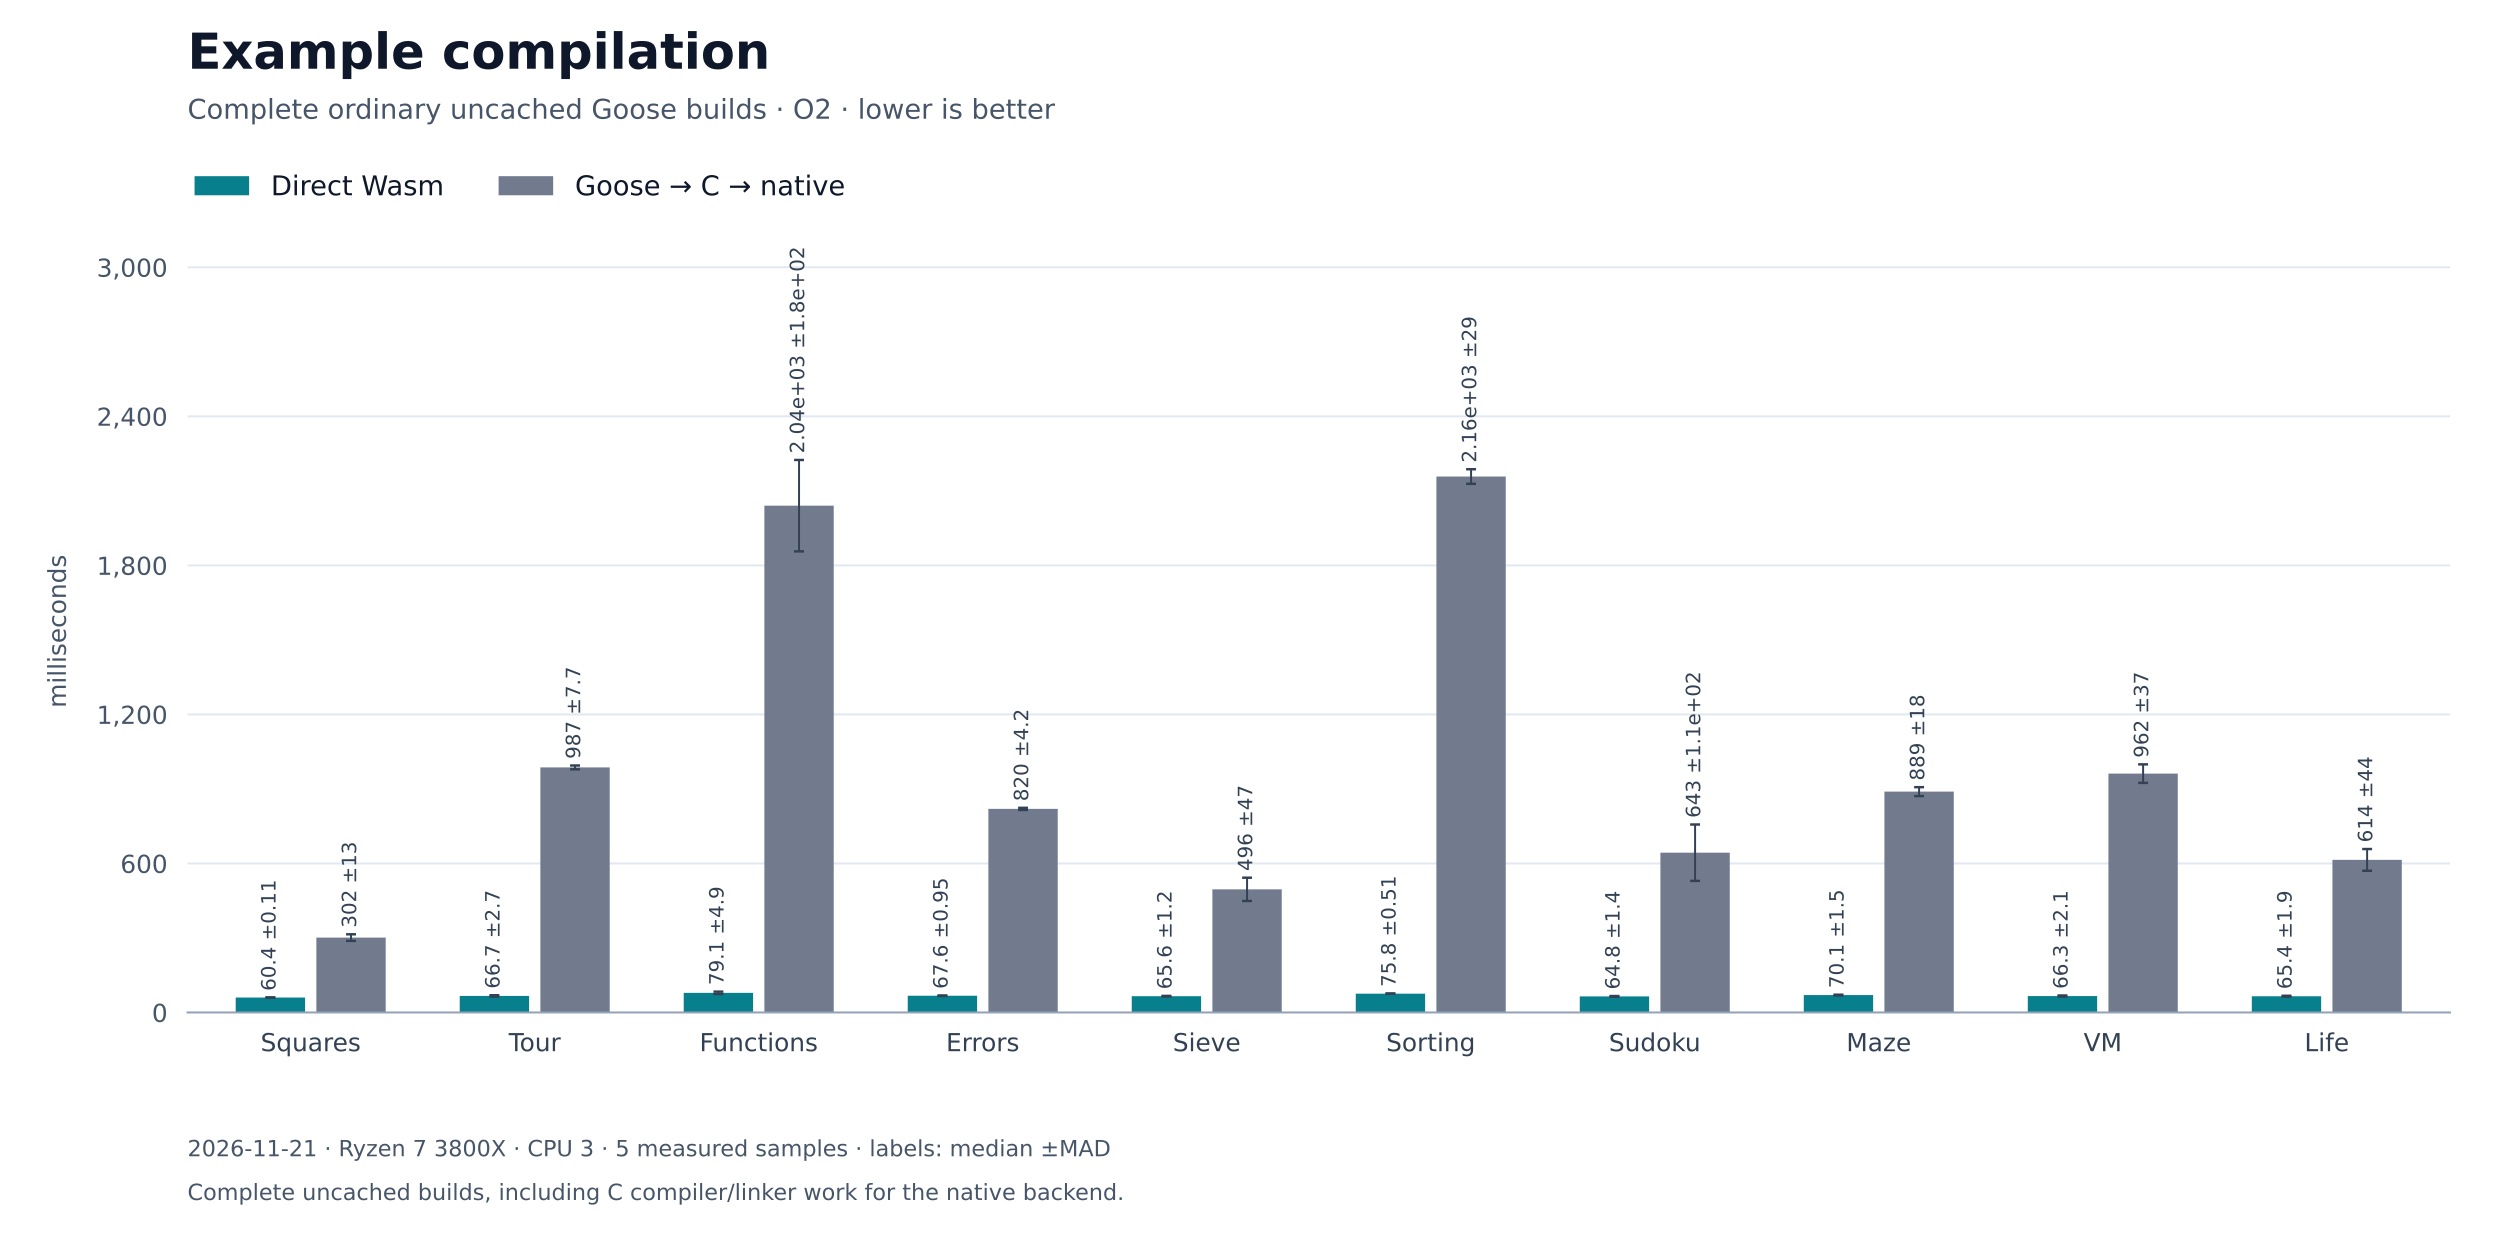
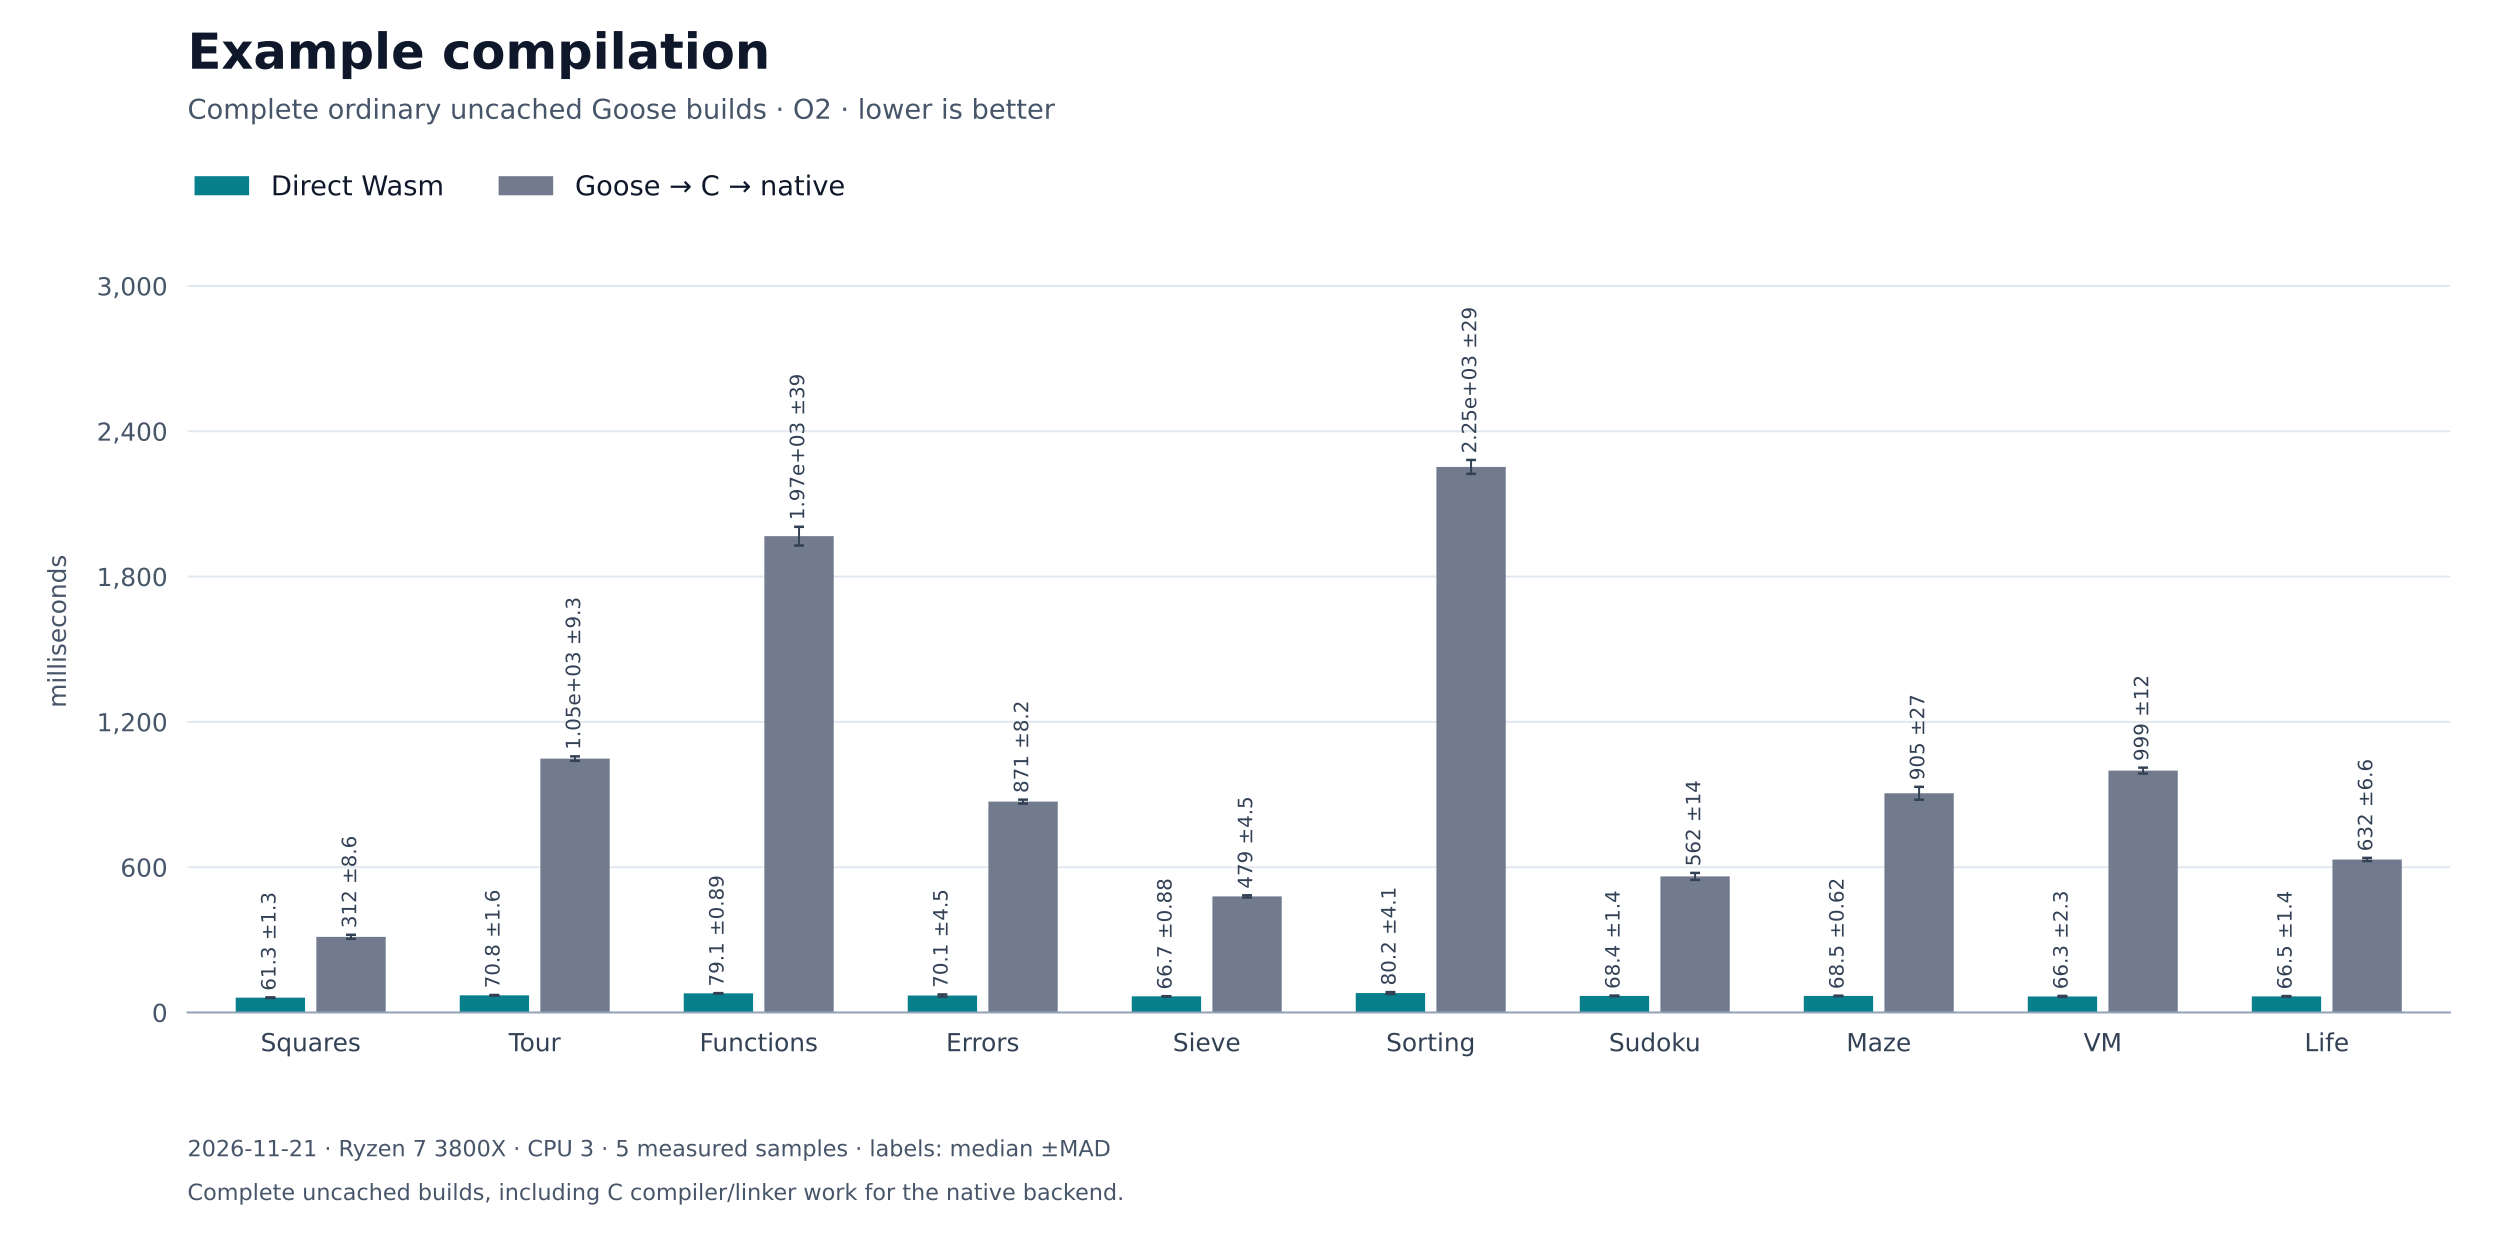
<svg xmlns="http://www.w3.org/2000/svg" xmlns:xlink="http://www.w3.org/1999/xlink" width="1008pt" height="504pt" viewBox="0 0 1008 504" version="1.1">
  <defs>
    <style type="text/css">*{stroke-linejoin: round; stroke-linecap: butt}</style>
  </defs>
  <g id="figure_1">
    <g id="patch_1">
      <path d="M 0 504 L 1008 504 L 1008 0 L 0 0 z " style="fill: #ffffff" />
    </g>
    <g id="axes_1">
      <g id="patch_2">
        <path d="M 75.6 408.24 L 987.84 408.24 L 987.84 100.8 L 75.6 100.8 z " style="fill: #ffffff" />
      </g>
      <g id="matplotlib.axis_1">
        <g id="xtick_1">
          <g id="line2d_1" />
          <g id="text_1">
            <text style="font-size: 10px; font-family: 'DejaVu Sans'; text-anchor: middle; fill: #334155" x="125.276" y="423.838" transform="rotate(-0 125.2764 423.8377)">Squares</text>
          </g>
        </g>
        <g id="xtick_2">
          <g id="line2d_2" />
          <g id="text_2">
            <text style="font-size: 10px; font-family: 'DejaVu Sans'; text-anchor: middle; fill: #334155" x="215.597" y="423.838" transform="rotate(-0 215.5972 423.8377)">Tour</text>
          </g>
        </g>
        <g id="xtick_3">
          <g id="line2d_3" />
          <g id="text_3">
            <text style="font-size: 10px; font-family: 'DejaVu Sans'; text-anchor: middle; fill: #334155" x="305.918" y="423.838" transform="rotate(-0 305.918 423.8384)">Functions</text>
          </g>
        </g>
        <g id="xtick_4">
          <g id="line2d_4" />
          <g id="text_4">
            <text style="font-size: 10px; font-family: 'DejaVu Sans'; text-anchor: middle; fill: #334155" x="396.239" y="423.838" transform="rotate(-0 396.2388 423.8377)">Errors</text>
          </g>
        </g>
        <g id="xtick_5">
          <g id="line2d_5" />
          <g id="text_5">
            <text style="font-size: 10px; font-family: 'DejaVu Sans'; text-anchor: middle; fill: #334155" x="486.56" y="423.838" transform="rotate(-0 486.5596 423.8384)">Sieve</text>
          </g>
        </g>
        <g id="xtick_6">
          <g id="line2d_6" />
          <g id="text_6">
            <text style="font-size: 10px; font-family: 'DejaVu Sans'; text-anchor: middle; fill: #334155" x="576.88" y="423.838" transform="rotate(-0 576.8804 423.8384)">Sorting</text>
          </g>
        </g>
        <g id="xtick_7">
          <g id="line2d_7" />
          <g id="text_7">
            <text style="font-size: 10px; font-family: 'DejaVu Sans'; text-anchor: middle; fill: #334155" x="667.201" y="423.838" transform="rotate(-0 667.2012 423.8384)">Sudoku</text>
          </g>
        </g>
        <g id="xtick_8">
          <g id="line2d_8" />
          <g id="text_8">
            <text style="font-size: 10px; font-family: 'DejaVu Sans'; text-anchor: middle; fill: #334155" x="757.522" y="423.838" transform="rotate(-0 757.522 423.8377)">Maze</text>
          </g>
        </g>
        <g id="xtick_9">
          <g id="line2d_9" />
          <g id="text_9">
            <text style="font-size: 10px; font-family: 'DejaVu Sans'; text-anchor: middle; fill: #334155" x="847.843" y="423.838" transform="rotate(-0 847.8428 423.8377)">VM</text>
          </g>
        </g>
        <g id="xtick_10">
          <g id="line2d_10" />
          <g id="text_10">
            <text style="font-size: 10px; font-family: 'DejaVu Sans'; text-anchor: middle; fill: #334155" x="938.164" y="423.838" transform="rotate(-0 938.1636 423.8384)">Life</text>
          </g>
        </g>
      </g>
      <g id="matplotlib.axis_2">
        <g id="ytick_1">
          <g id="line2d_11">
            <path d="M 75.6 408.24 L 987.84 408.24 " clip-path="url(#p27fe2b42cb)" style="fill: none; stroke: #e2e8f0; stroke-width: 0.8; stroke-linecap: square" />
          </g>
          <g id="line2d_12" />
          <g id="text_11">
            <text style="font-size: 10px; font-family: 'DejaVu Sans'; text-anchor: end; fill: #475569" x="67.6" y="412.039" transform="rotate(-0 67.6 412.0388)">0</text>
          </g>
        </g>
        <g id="ytick_2">
          <g id="line2d_13">
-             <path d="M 75.6 348.148 L 987.84 348.148 " clip-path="url(#p27fe2b42cb)" style="fill: none; stroke: #e2e8f0; stroke-width: 0.8; stroke-linecap: square" />
+             <path d="M 75.6 349.65 L 987.84 349.65 " clip-path="url(#p27fe2b42cb)" style="fill: none; stroke: #e2e8f0; stroke-width: 0.8; stroke-linecap: square" />
          </g>
          <g id="line2d_14" />
          <g id="text_12">
-             <text style="font-size: 10px; font-family: 'DejaVu Sans'; text-anchor: end; fill: #475569" x="67.6" y="351.946" transform="rotate(-0 67.6 351.9465)">600</text>
+             <text style="font-size: 10px; font-family: 'DejaVu Sans'; text-anchor: end; fill: #475569" x="67.6" y="353.449" transform="rotate(-0 67.6 353.4488)">600</text>
          </g>
        </g>
        <g id="ytick_3">
          <g id="line2d_15">
-             <path d="M 75.6 288.055 L 987.84 288.055 " clip-path="url(#p27fe2b42cb)" style="fill: none; stroke: #e2e8f0; stroke-width: 0.8; stroke-linecap: square" />
+             <path d="M 75.6 291.06 L 987.84 291.06 " clip-path="url(#p27fe2b42cb)" style="fill: none; stroke: #e2e8f0; stroke-width: 0.8; stroke-linecap: square" />
          </g>
          <g id="line2d_16" />
          <g id="text_13">
-             <text style="font-size: 10px; font-family: 'DejaVu Sans'; text-anchor: end; fill: #475569" x="67.6" y="291.854" transform="rotate(-0 67.6 291.8542)">1,200</text>
+             <text style="font-size: 10px; font-family: 'DejaVu Sans'; text-anchor: end; fill: #475569" x="67.6" y="294.859" transform="rotate(-0 67.6 294.8588)">1,200</text>
          </g>
        </g>
        <g id="ytick_4">
          <g id="line2d_17">
-             <path d="M 75.6 227.963 L 987.84 227.963 " clip-path="url(#p27fe2b42cb)" style="fill: none; stroke: #e2e8f0; stroke-width: 0.8; stroke-linecap: square" />
+             <path d="M 75.6 232.47 L 987.84 232.47 " clip-path="url(#p27fe2b42cb)" style="fill: none; stroke: #e2e8f0; stroke-width: 0.8; stroke-linecap: square" />
          </g>
          <g id="line2d_18" />
          <g id="text_14">
-             <text style="font-size: 10px; font-family: 'DejaVu Sans'; text-anchor: end; fill: #475569" x="67.6" y="231.762" transform="rotate(-0 67.6 231.7618)">1,800</text>
+             <text style="font-size: 10px; font-family: 'DejaVu Sans'; text-anchor: end; fill: #475569" x="67.6" y="236.269" transform="rotate(-0 67.6 236.2688)">1,800</text>
          </g>
        </g>
        <g id="ytick_5">
          <g id="line2d_19">
-             <path d="M 75.6 167.871 L 987.84 167.871 " clip-path="url(#p27fe2b42cb)" style="fill: none; stroke: #e2e8f0; stroke-width: 0.8; stroke-linecap: square" />
+             <path d="M 75.6 173.88 L 987.84 173.88 " clip-path="url(#p27fe2b42cb)" style="fill: none; stroke: #e2e8f0; stroke-width: 0.8; stroke-linecap: square" />
          </g>
          <g id="line2d_20" />
          <g id="text_15">
-             <text style="font-size: 10px; font-family: 'DejaVu Sans'; text-anchor: end; fill: #475569" x="67.6" y="171.67" transform="rotate(-0 67.6 171.6695)">2,400</text>
+             <text style="font-size: 10px; font-family: 'DejaVu Sans'; text-anchor: end; fill: #475569" x="67.6" y="177.679" transform="rotate(-0 67.6 177.6788)">2,400</text>
          </g>
        </g>
        <g id="ytick_6">
          <g id="line2d_21">
-             <path d="M 75.6 107.778 L 987.84 107.778 " clip-path="url(#p27fe2b42cb)" style="fill: none; stroke: #e2e8f0; stroke-width: 0.8; stroke-linecap: square" />
+             <path d="M 75.6 115.29 L 987.84 115.29 " clip-path="url(#p27fe2b42cb)" style="fill: none; stroke: #e2e8f0; stroke-width: 0.8; stroke-linecap: square" />
          </g>
          <g id="line2d_22" />
          <g id="text_16">
-             <text style="font-size: 10px; font-family: 'DejaVu Sans'; text-anchor: end; fill: #475569" x="67.6" y="111.577" transform="rotate(-0 67.6 111.5772)">3,000</text>
+             <text style="font-size: 10px; font-family: 'DejaVu Sans'; text-anchor: end; fill: #475569" x="67.6" y="119.089" transform="rotate(-0 67.6 119.0888)">3,000</text>
          </g>
        </g>
        <g id="text_17">
          <text style="font-size: 10px; font-family: 'DejaVu Sans'; text-anchor: middle; fill: #475569" x="26.57" y="254.52" transform="rotate(-90 26.56953 254.52)">milliseconds</text>
        </g>
      </g>
      <g id="patch_3">
-         <path d="M 95.037 408.24 L 123 408.24 L 123 402.192 L 95.037 402.192 z " clip-path="url(#p27fe2b42cb)" style="fill: #087f8c" />
+         <path d="M 95.037 408.24 L 123 408.24 L 123 402.251 L 95.037 402.251 z " clip-path="url(#p27fe2b42cb)" style="fill: #087f8c" />
      </g>
      <g id="patch_4">
-         <path d="M 185.358 408.24 L 213.321 408.24 L 213.321 401.563 L 185.358 401.563 z " clip-path="url(#p27fe2b42cb)" style="fill: #087f8c" />
+         <path d="M 185.358 408.24 L 213.321 408.24 L 213.321 401.322 L 185.358 401.322 z " clip-path="url(#p27fe2b42cb)" style="fill: #087f8c" />
      </g>
      <g id="patch_5">
-         <path d="M 275.679 408.24 L 303.642 408.24 L 303.642 400.318 L 275.679 400.318 z " clip-path="url(#p27fe2b42cb)" style="fill: #087f8c" />
+         <path d="M 275.679 408.24 L 303.642 408.24 L 303.642 400.513 L 275.679 400.513 z " clip-path="url(#p27fe2b42cb)" style="fill: #087f8c" />
      </g>
      <g id="patch_6">
-         <path d="M 365.999 408.24 L 393.963 408.24 L 393.963 401.472 L 365.999 401.472 z " clip-path="url(#p27fe2b42cb)" style="fill: #087f8c" />
+         <path d="M 365.999 408.24 L 393.963 408.24 L 393.963 401.394 L 365.999 401.394 z " clip-path="url(#p27fe2b42cb)" style="fill: #087f8c" />
      </g>
      <g id="patch_7">
-         <path d="M 456.32 408.24 L 484.284 408.24 L 484.284 401.667 L 456.32 401.667 z " clip-path="url(#p27fe2b42cb)" style="fill: #087f8c" />
+         <path d="M 456.32 408.24 L 484.284 408.24 L 484.284 401.729 L 456.32 401.729 z " clip-path="url(#p27fe2b42cb)" style="fill: #087f8c" />
      </g>
      <g id="patch_8">
-         <path d="M 546.641 408.24 L 574.604 408.24 L 574.604 400.645 L 546.641 400.645 z " clip-path="url(#p27fe2b42cb)" style="fill: #087f8c" />
+         <path d="M 546.641 408.24 L 574.604 408.24 L 574.604 400.407 L 546.641 400.407 z " clip-path="url(#p27fe2b42cb)" style="fill: #087f8c" />
      </g>
      <g id="patch_9">
-         <path d="M 636.962 408.24 L 664.925 408.24 L 664.925 401.753 L 636.962 401.753 z " clip-path="url(#p27fe2b42cb)" style="fill: #087f8c" />
+         <path d="M 636.962 408.24 L 664.925 408.24 L 664.925 401.556 L 636.962 401.556 z " clip-path="url(#p27fe2b42cb)" style="fill: #087f8c" />
      </g>
      <g id="patch_10">
-         <path d="M 727.283 408.24 L 755.246 408.24 L 755.246 401.223 L 727.283 401.223 z " clip-path="url(#p27fe2b42cb)" style="fill: #087f8c" />
+         <path d="M 727.283 408.24 L 755.246 408.24 L 755.246 401.551 L 727.283 401.551 z " clip-path="url(#p27fe2b42cb)" style="fill: #087f8c" />
      </g>
      <g id="patch_11">
-         <path d="M 817.603 408.24 L 845.567 408.24 L 845.567 401.603 L 817.603 401.603 z " clip-path="url(#p27fe2b42cb)" style="fill: #087f8c" />
+         <path d="M 817.603 408.24 L 845.567 408.24 L 845.567 401.762 L 817.603 401.762 z " clip-path="url(#p27fe2b42cb)" style="fill: #087f8c" />
      </g>
      <g id="patch_12">
-         <path d="M 907.924 408.24 L 935.887 408.24 L 935.887 401.689 L 907.924 401.689 z " clip-path="url(#p27fe2b42cb)" style="fill: #087f8c" />
+         <path d="M 907.924 408.24 L 935.887 408.24 L 935.887 401.743 L 907.924 401.743 z " clip-path="url(#p27fe2b42cb)" style="fill: #087f8c" />
      </g>
      <g id="patch_13">
-         <path d="M 127.553 408.24 L 155.516 408.24 L 155.516 378.039 L 127.553 378.039 z " clip-path="url(#p27fe2b42cb)" style="fill: #727b8e" />
+         <path d="M 127.553 408.24 L 155.516 408.24 L 155.516 377.734 L 127.553 377.734 z " clip-path="url(#p27fe2b42cb)" style="fill: #727b8e" />
      </g>
      <g id="patch_14">
-         <path d="M 217.873 408.24 L 245.837 408.24 L 245.837 309.417 L 217.873 309.417 z " clip-path="url(#p27fe2b42cb)" style="fill: #727b8e" />
+         <path d="M 217.873 408.24 L 245.837 408.24 L 245.837 305.866 L 217.873 305.866 z " clip-path="url(#p27fe2b42cb)" style="fill: #727b8e" />
      </g>
      <g id="patch_15">
-         <path d="M 308.194 408.24 L 336.157 408.24 L 336.157 203.885 L 308.194 203.885 z " clip-path="url(#p27fe2b42cb)" style="fill: #727b8e" />
+         <path d="M 308.194 408.24 L 336.157 408.24 L 336.157 216.182 L 308.194 216.182 z " clip-path="url(#p27fe2b42cb)" style="fill: #727b8e" />
      </g>
      <g id="patch_16">
-         <path d="M 398.515 408.24 L 426.478 408.24 L 426.478 326.139 L 398.515 326.139 z " clip-path="url(#p27fe2b42cb)" style="fill: #727b8e" />
+         <path d="M 398.515 408.24 L 426.478 408.24 L 426.478 323.212 L 398.515 323.212 z " clip-path="url(#p27fe2b42cb)" style="fill: #727b8e" />
      </g>
      <g id="patch_17">
-         <path d="M 488.836 408.24 L 516.799 408.24 L 516.799 358.579 L 488.836 358.579 z " clip-path="url(#p27fe2b42cb)" style="fill: #727b8e" />
+         <path d="M 488.836 408.24 L 516.799 408.24 L 516.799 361.425 L 488.836 361.425 z " clip-path="url(#p27fe2b42cb)" style="fill: #727b8e" />
      </g>
      <g id="patch_18">
-         <path d="M 579.156 408.24 L 607.12 408.24 L 607.12 192.148 L 579.156 192.148 z " clip-path="url(#p27fe2b42cb)" style="fill: #727b8e" />
+         <path d="M 579.156 408.24 L 607.12 408.24 L 607.12 188.26 L 579.156 188.26 z " clip-path="url(#p27fe2b42cb)" style="fill: #727b8e" />
      </g>
      <g id="patch_19">
-         <path d="M 669.477 408.24 L 697.441 408.24 L 697.441 343.8 L 669.477 343.8 z " clip-path="url(#p27fe2b42cb)" style="fill: #727b8e" />
+         <path d="M 669.477 408.24 L 697.441 408.24 L 697.441 353.354 L 669.477 353.354 z " clip-path="url(#p27fe2b42cb)" style="fill: #727b8e" />
      </g>
      <g id="patch_20">
-         <path d="M 759.798 408.24 L 787.761 408.24 L 787.761 319.187 L 759.798 319.187 z " clip-path="url(#p27fe2b42cb)" style="fill: #727b8e" />
+         <path d="M 759.798 408.24 L 787.761 408.24 L 787.761 319.848 L 759.798 319.848 z " clip-path="url(#p27fe2b42cb)" style="fill: #727b8e" />
      </g>
      <g id="patch_21">
-         <path d="M 850.119 408.24 L 878.082 408.24 L 878.082 311.929 L 850.119 311.929 z " clip-path="url(#p27fe2b42cb)" style="fill: #727b8e" />
+         <path d="M 850.119 408.24 L 878.082 408.24 L 878.082 310.708 L 850.119 310.708 z " clip-path="url(#p27fe2b42cb)" style="fill: #727b8e" />
      </g>
      <g id="patch_22">
-         <path d="M 940.44 408.24 L 968.403 408.24 L 968.403 346.705 L 940.44 346.705 z " clip-path="url(#p27fe2b42cb)" style="fill: #727b8e" />
+         <path d="M 940.44 408.24 L 968.403 408.24 L 968.403 346.556 L 940.44 346.556 z " clip-path="url(#p27fe2b42cb)" style="fill: #727b8e" />
      </g>
      <g id="LineCollection_1">
-         <path d="M 109.019 402.203 L 109.019 402.181 " clip-path="url(#p27fe2b42cb)" style="fill: none; stroke: #334155; stroke-width: 0.8" />
-         <path d="M 199.339 401.834 L 199.339 401.291 " clip-path="url(#p27fe2b42cb)" style="fill: none; stroke: #334155; stroke-width: 0.8" />
-         <path d="M 289.66 400.804 L 289.66 399.832 " clip-path="url(#p27fe2b42cb)" style="fill: none; stroke: #334155; stroke-width: 0.8" />
-         <path d="M 379.981 401.567 L 379.981 401.377 " clip-path="url(#p27fe2b42cb)" style="fill: none; stroke: #334155; stroke-width: 0.8" />
-         <path d="M 470.302 401.79 L 470.302 401.544 " clip-path="url(#p27fe2b42cb)" style="fill: none; stroke: #334155; stroke-width: 0.8" />
-         <path d="M 560.623 400.696 L 560.623 400.593 " clip-path="url(#p27fe2b42cb)" style="fill: none; stroke: #334155; stroke-width: 0.8" />
-         <path d="M 650.943 401.893 L 650.943 401.613 " clip-path="url(#p27fe2b42cb)" style="fill: none; stroke: #334155; stroke-width: 0.8" />
-         <path d="M 741.264 401.372 L 741.264 401.074 " clip-path="url(#p27fe2b42cb)" style="fill: none; stroke: #334155; stroke-width: 0.8" />
-         <path d="M 831.585 401.814 L 831.585 401.392 " clip-path="url(#p27fe2b42cb)" style="fill: none; stroke: #334155; stroke-width: 0.8" />
-         <path d="M 921.906 401.875 L 921.906 401.502 " clip-path="url(#p27fe2b42cb)" style="fill: none; stroke: #334155; stroke-width: 0.8" />
+         <path d="M 109.019 402.374 L 109.019 402.128 " clip-path="url(#p27fe2b42cb)" style="fill: none; stroke: #334155; stroke-width: 0.8" />
+         <path d="M 199.339 401.482 L 199.339 401.161 " clip-path="url(#p27fe2b42cb)" style="fill: none; stroke: #334155; stroke-width: 0.8" />
+         <path d="M 289.66 400.599 L 289.66 400.426 " clip-path="url(#p27fe2b42cb)" style="fill: none; stroke: #334155; stroke-width: 0.8" />
+         <path d="M 379.981 401.83 L 379.981 400.957 " clip-path="url(#p27fe2b42cb)" style="fill: none; stroke: #334155; stroke-width: 0.8" />
+         <path d="M 470.302 401.815 L 470.302 401.644 " clip-path="url(#p27fe2b42cb)" style="fill: none; stroke: #334155; stroke-width: 0.8" />
+         <path d="M 560.623 400.806 L 560.623 400.008 " clip-path="url(#p27fe2b42cb)" style="fill: none; stroke: #334155; stroke-width: 0.8" />
+         <path d="M 650.943 401.692 L 650.943 401.42 " clip-path="url(#p27fe2b42cb)" style="fill: none; stroke: #334155; stroke-width: 0.8" />
+         <path d="M 741.264 401.612 L 741.264 401.491 " clip-path="url(#p27fe2b42cb)" style="fill: none; stroke: #334155; stroke-width: 0.8" />
+         <path d="M 831.585 401.985 L 831.585 401.539 " clip-path="url(#p27fe2b42cb)" style="fill: none; stroke: #334155; stroke-width: 0.8" />
+         <path d="M 921.906 401.883 L 921.906 401.603 " clip-path="url(#p27fe2b42cb)" style="fill: none; stroke: #334155; stroke-width: 0.8" />
      </g>
      <g id="line2d_23">
        <defs>
          <path id="m630ef24590" d="M 2 0 L -2 -0 " style="stroke: #334155" />
        </defs>
        <g clip-path="url(#p27fe2b42cb)">
-           <use xlink:href="#m630ef24590" x="109.019" y="402.203" style="fill: #1f77b4; stroke: #334155" />
-           <use xlink:href="#m630ef24590" x="199.339" y="401.834" style="fill: #1f77b4; stroke: #334155" />
-           <use xlink:href="#m630ef24590" x="289.66" y="400.804" style="fill: #1f77b4; stroke: #334155" />
-           <use xlink:href="#m630ef24590" x="379.981" y="401.567" style="fill: #1f77b4; stroke: #334155" />
-           <use xlink:href="#m630ef24590" x="470.302" y="401.79" style="fill: #1f77b4; stroke: #334155" />
-           <use xlink:href="#m630ef24590" x="560.623" y="400.696" style="fill: #1f77b4; stroke: #334155" />
-           <use xlink:href="#m630ef24590" x="650.943" y="401.893" style="fill: #1f77b4; stroke: #334155" />
-           <use xlink:href="#m630ef24590" x="741.264" y="401.372" style="fill: #1f77b4; stroke: #334155" />
-           <use xlink:href="#m630ef24590" x="831.585" y="401.814" style="fill: #1f77b4; stroke: #334155" />
-           <use xlink:href="#m630ef24590" x="921.906" y="401.875" style="fill: #1f77b4; stroke: #334155" />
+           <use xlink:href="#m630ef24590" x="109.019" y="402.374" style="fill: #1f77b4; stroke: #334155" />
+           <use xlink:href="#m630ef24590" x="199.339" y="401.482" style="fill: #1f77b4; stroke: #334155" />
+           <use xlink:href="#m630ef24590" x="289.66" y="400.599" style="fill: #1f77b4; stroke: #334155" />
+           <use xlink:href="#m630ef24590" x="379.981" y="401.83" style="fill: #1f77b4; stroke: #334155" />
+           <use xlink:href="#m630ef24590" x="470.302" y="401.815" style="fill: #1f77b4; stroke: #334155" />
+           <use xlink:href="#m630ef24590" x="560.623" y="400.806" style="fill: #1f77b4; stroke: #334155" />
+           <use xlink:href="#m630ef24590" x="650.943" y="401.692" style="fill: #1f77b4; stroke: #334155" />
+           <use xlink:href="#m630ef24590" x="741.264" y="401.612" style="fill: #1f77b4; stroke: #334155" />
+           <use xlink:href="#m630ef24590" x="831.585" y="401.985" style="fill: #1f77b4; stroke: #334155" />
+           <use xlink:href="#m630ef24590" x="921.906" y="401.883" style="fill: #1f77b4; stroke: #334155" />
        </g>
      </g>
      <g id="line2d_24">
        <g clip-path="url(#p27fe2b42cb)">
-           <use xlink:href="#m630ef24590" x="109.019" y="402.181" style="fill: #1f77b4; stroke: #334155" />
-           <use xlink:href="#m630ef24590" x="199.339" y="401.291" style="fill: #1f77b4; stroke: #334155" />
-           <use xlink:href="#m630ef24590" x="289.66" y="399.832" style="fill: #1f77b4; stroke: #334155" />
-           <use xlink:href="#m630ef24590" x="379.981" y="401.377" style="fill: #1f77b4; stroke: #334155" />
-           <use xlink:href="#m630ef24590" x="470.302" y="401.544" style="fill: #1f77b4; stroke: #334155" />
-           <use xlink:href="#m630ef24590" x="560.623" y="400.593" style="fill: #1f77b4; stroke: #334155" />
-           <use xlink:href="#m630ef24590" x="650.943" y="401.613" style="fill: #1f77b4; stroke: #334155" />
-           <use xlink:href="#m630ef24590" x="741.264" y="401.074" style="fill: #1f77b4; stroke: #334155" />
-           <use xlink:href="#m630ef24590" x="831.585" y="401.392" style="fill: #1f77b4; stroke: #334155" />
-           <use xlink:href="#m630ef24590" x="921.906" y="401.502" style="fill: #1f77b4; stroke: #334155" />
+           <use xlink:href="#m630ef24590" x="109.019" y="402.128" style="fill: #1f77b4; stroke: #334155" />
+           <use xlink:href="#m630ef24590" x="199.339" y="401.161" style="fill: #1f77b4; stroke: #334155" />
+           <use xlink:href="#m630ef24590" x="289.66" y="400.426" style="fill: #1f77b4; stroke: #334155" />
+           <use xlink:href="#m630ef24590" x="379.981" y="400.957" style="fill: #1f77b4; stroke: #334155" />
+           <use xlink:href="#m630ef24590" x="470.302" y="401.644" style="fill: #1f77b4; stroke: #334155" />
+           <use xlink:href="#m630ef24590" x="560.623" y="400.008" style="fill: #1f77b4; stroke: #334155" />
+           <use xlink:href="#m630ef24590" x="650.943" y="401.42" style="fill: #1f77b4; stroke: #334155" />
+           <use xlink:href="#m630ef24590" x="741.264" y="401.491" style="fill: #1f77b4; stroke: #334155" />
+           <use xlink:href="#m630ef24590" x="831.585" y="401.539" style="fill: #1f77b4; stroke: #334155" />
+           <use xlink:href="#m630ef24590" x="921.906" y="401.603" style="fill: #1f77b4; stroke: #334155" />
        </g>
      </g>
      <g id="LineCollection_2">
-         <path d="M 141.534 379.375 L 141.534 376.703 " clip-path="url(#p27fe2b42cb)" style="fill: none; stroke: #334155; stroke-width: 0.8" />
-         <path d="M 231.855 310.189 L 231.855 308.645 " clip-path="url(#p27fe2b42cb)" style="fill: none; stroke: #334155; stroke-width: 0.8" />
-         <path d="M 322.176 222.312 L 322.176 185.457 " clip-path="url(#p27fe2b42cb)" style="fill: none; stroke: #334155; stroke-width: 0.8" />
-         <path d="M 412.497 326.564 L 412.497 325.715 " clip-path="url(#p27fe2b42cb)" style="fill: none; stroke: #334155; stroke-width: 0.8" />
-         <path d="M 502.817 363.278 L 502.817 353.88 " clip-path="url(#p27fe2b42cb)" style="fill: none; stroke: #334155; stroke-width: 0.8" />
-         <path d="M 593.138 195.091 L 593.138 189.205 " clip-path="url(#p27fe2b42cb)" style="fill: none; stroke: #334155; stroke-width: 0.8" />
-         <path d="M 683.459 355.172 L 683.459 332.429 " clip-path="url(#p27fe2b42cb)" style="fill: none; stroke: #334155; stroke-width: 0.8" />
-         <path d="M 773.78 320.988 L 773.78 317.387 " clip-path="url(#p27fe2b42cb)" style="fill: none; stroke: #334155; stroke-width: 0.8" />
-         <path d="M 864.101 315.67 L 864.101 308.188 " clip-path="url(#p27fe2b42cb)" style="fill: none; stroke: #334155; stroke-width: 0.8" />
-         <path d="M 954.421 351.088 L 954.421 342.323 " clip-path="url(#p27fe2b42cb)" style="fill: none; stroke: #334155; stroke-width: 0.8" />
+         <path d="M 141.534 378.57 L 141.534 376.898 " clip-path="url(#p27fe2b42cb)" style="fill: none; stroke: #334155; stroke-width: 0.8" />
+         <path d="M 231.855 306.773 L 231.855 304.96 " clip-path="url(#p27fe2b42cb)" style="fill: none; stroke: #334155; stroke-width: 0.8" />
+         <path d="M 322.176 219.958 L 322.176 212.406 " clip-path="url(#p27fe2b42cb)" style="fill: none; stroke: #334155; stroke-width: 0.8" />
+         <path d="M 412.497 324.01 L 412.497 322.414 " clip-path="url(#p27fe2b42cb)" style="fill: none; stroke: #334155; stroke-width: 0.8" />
+         <path d="M 502.817 361.868 L 502.817 360.981 " clip-path="url(#p27fe2b42cb)" style="fill: none; stroke: #334155; stroke-width: 0.8" />
+         <path d="M 593.138 191.062 L 593.138 185.457 " clip-path="url(#p27fe2b42cb)" style="fill: none; stroke: #334155; stroke-width: 0.8" />
+         <path d="M 683.459 354.766 L 683.459 351.943 " clip-path="url(#p27fe2b42cb)" style="fill: none; stroke: #334155; stroke-width: 0.8" />
+         <path d="M 773.78 322.446 L 773.78 317.25 " clip-path="url(#p27fe2b42cb)" style="fill: none; stroke: #334155; stroke-width: 0.8" />
+         <path d="M 864.101 311.904 L 864.101 309.512 " clip-path="url(#p27fe2b42cb)" style="fill: none; stroke: #334155; stroke-width: 0.8" />
+         <path d="M 954.421 347.2 L 954.421 345.912 " clip-path="url(#p27fe2b42cb)" style="fill: none; stroke: #334155; stroke-width: 0.8" />
      </g>
      <g id="line2d_25">
        <g clip-path="url(#p27fe2b42cb)">
-           <use xlink:href="#m630ef24590" x="141.534" y="379.375" style="fill: #1f77b4; stroke: #334155" />
-           <use xlink:href="#m630ef24590" x="231.855" y="310.189" style="fill: #1f77b4; stroke: #334155" />
-           <use xlink:href="#m630ef24590" x="322.176" y="222.312" style="fill: #1f77b4; stroke: #334155" />
-           <use xlink:href="#m630ef24590" x="412.497" y="326.564" style="fill: #1f77b4; stroke: #334155" />
-           <use xlink:href="#m630ef24590" x="502.817" y="363.278" style="fill: #1f77b4; stroke: #334155" />
-           <use xlink:href="#m630ef24590" x="593.138" y="195.091" style="fill: #1f77b4; stroke: #334155" />
-           <use xlink:href="#m630ef24590" x="683.459" y="355.172" style="fill: #1f77b4; stroke: #334155" />
-           <use xlink:href="#m630ef24590" x="773.78" y="320.988" style="fill: #1f77b4; stroke: #334155" />
-           <use xlink:href="#m630ef24590" x="864.101" y="315.67" style="fill: #1f77b4; stroke: #334155" />
-           <use xlink:href="#m630ef24590" x="954.421" y="351.088" style="fill: #1f77b4; stroke: #334155" />
+           <use xlink:href="#m630ef24590" x="141.534" y="378.57" style="fill: #1f77b4; stroke: #334155" />
+           <use xlink:href="#m630ef24590" x="231.855" y="306.773" style="fill: #1f77b4; stroke: #334155" />
+           <use xlink:href="#m630ef24590" x="322.176" y="219.958" style="fill: #1f77b4; stroke: #334155" />
+           <use xlink:href="#m630ef24590" x="412.497" y="324.01" style="fill: #1f77b4; stroke: #334155" />
+           <use xlink:href="#m630ef24590" x="502.817" y="361.868" style="fill: #1f77b4; stroke: #334155" />
+           <use xlink:href="#m630ef24590" x="593.138" y="191.062" style="fill: #1f77b4; stroke: #334155" />
+           <use xlink:href="#m630ef24590" x="683.459" y="354.766" style="fill: #1f77b4; stroke: #334155" />
+           <use xlink:href="#m630ef24590" x="773.78" y="322.446" style="fill: #1f77b4; stroke: #334155" />
+           <use xlink:href="#m630ef24590" x="864.101" y="311.904" style="fill: #1f77b4; stroke: #334155" />
+           <use xlink:href="#m630ef24590" x="954.421" y="347.2" style="fill: #1f77b4; stroke: #334155" />
        </g>
      </g>
      <g id="line2d_26">
        <g clip-path="url(#p27fe2b42cb)">
-           <use xlink:href="#m630ef24590" x="141.534" y="376.703" style="fill: #1f77b4; stroke: #334155" />
-           <use xlink:href="#m630ef24590" x="231.855" y="308.645" style="fill: #1f77b4; stroke: #334155" />
-           <use xlink:href="#m630ef24590" x="322.176" y="185.457" style="fill: #1f77b4; stroke: #334155" />
-           <use xlink:href="#m630ef24590" x="412.497" y="325.715" style="fill: #1f77b4; stroke: #334155" />
-           <use xlink:href="#m630ef24590" x="502.817" y="353.88" style="fill: #1f77b4; stroke: #334155" />
-           <use xlink:href="#m630ef24590" x="593.138" y="189.205" style="fill: #1f77b4; stroke: #334155" />
-           <use xlink:href="#m630ef24590" x="683.459" y="332.429" style="fill: #1f77b4; stroke: #334155" />
-           <use xlink:href="#m630ef24590" x="773.78" y="317.387" style="fill: #1f77b4; stroke: #334155" />
-           <use xlink:href="#m630ef24590" x="864.101" y="308.188" style="fill: #1f77b4; stroke: #334155" />
-           <use xlink:href="#m630ef24590" x="954.421" y="342.323" style="fill: #1f77b4; stroke: #334155" />
+           <use xlink:href="#m630ef24590" x="141.534" y="376.898" style="fill: #1f77b4; stroke: #334155" />
+           <use xlink:href="#m630ef24590" x="231.855" y="304.96" style="fill: #1f77b4; stroke: #334155" />
+           <use xlink:href="#m630ef24590" x="322.176" y="212.406" style="fill: #1f77b4; stroke: #334155" />
+           <use xlink:href="#m630ef24590" x="412.497" y="322.414" style="fill: #1f77b4; stroke: #334155" />
+           <use xlink:href="#m630ef24590" x="502.817" y="360.981" style="fill: #1f77b4; stroke: #334155" />
+           <use xlink:href="#m630ef24590" x="593.138" y="185.457" style="fill: #1f77b4; stroke: #334155" />
+           <use xlink:href="#m630ef24590" x="683.459" y="351.943" style="fill: #1f77b4; stroke: #334155" />
+           <use xlink:href="#m630ef24590" x="773.78" y="317.25" style="fill: #1f77b4; stroke: #334155" />
+           <use xlink:href="#m630ef24590" x="864.101" y="309.512" style="fill: #1f77b4; stroke: #334155" />
+           <use xlink:href="#m630ef24590" x="954.421" y="345.912" style="fill: #1f77b4; stroke: #334155" />
        </g>
      </g>
      <g id="patch_23">
        <path d="M 75.6 408.24 L 987.84 408.24 " style="fill: none; stroke: #94a3b8; stroke-width: 0.8; stroke-linejoin: miter; stroke-linecap: square" />
      </g>
      <g id="text_18">
-         <text style="font-size: 8px; font-family: 'DejaVu Sans'; fill: #334155" transform="translate(111.0968 399.5077) rotate(-90)">60.4 ±0.11</text>
+         <text style="font-size: 8px; font-family: 'DejaVu Sans'; fill: #334155" transform="translate(111.0968 399.4545) rotate(-90)">61.3 ±1.3</text>
      </g>
      <g id="text_19">
-         <text style="font-size: 8px; font-family: 'DejaVu Sans'; fill: #334155" transform="translate(201.4176 398.6176) rotate(-90)">66.7 ±2.7</text>
+         <text style="font-size: 8px; font-family: 'DejaVu Sans'; fill: #334155" transform="translate(201.4176 398.488) rotate(-90)">70.8 ±1.6</text>
      </g>
      <g id="text_20">
-         <text style="font-size: 8px; font-family: 'DejaVu Sans'; fill: #334155" transform="translate(291.7384 397.1585) rotate(-90)">79.1 ±4.9</text>
+         <text style="font-size: 8px; font-family: 'DejaVu Sans'; fill: #334155" transform="translate(291.7384 397.7527) rotate(-90)">79.1 ±0.89</text>
      </g>
      <g id="text_21">
-         <text style="font-size: 8px; font-family: 'DejaVu Sans'; fill: #334155" transform="translate(382.0592 398.7041) rotate(-90)">67.6 ±0.95</text>
+         <text style="font-size: 8px; font-family: 'DejaVu Sans'; fill: #334155" transform="translate(382.0592 398.2839) rotate(-90)">70.1 ±4.5</text>
      </g>
      <g id="text_22">
-         <text style="font-size: 8px; font-family: 'DejaVu Sans'; fill: #334155" transform="translate(472.38 398.871) rotate(-90)">65.6 ±1.2</text>
+         <text style="font-size: 8px; font-family: 'DejaVu Sans'; fill: #334155" transform="translate(472.38 398.9703) rotate(-90)">66.7 ±0.88</text>
      </g>
      <g id="text_23">
-         <text style="font-size: 8px; font-family: 'DejaVu Sans'; fill: #334155" transform="translate(562.7008 397.92) rotate(-90)">75.8 ±0.51</text>
+         <text style="font-size: 8px; font-family: 'DejaVu Sans'; fill: #334155" transform="translate(562.7008 397.335) rotate(-90)">80.2 ±4.1</text>
      </g>
      <g id="text_24">
-         <text style="font-size: 8px; font-family: 'DejaVu Sans'; fill: #334155" transform="translate(653.0216 398.9395) rotate(-90)">64.8 ±1.4</text>
+         <text style="font-size: 8px; font-family: 'DejaVu Sans'; fill: #334155" transform="translate(653.0216 398.7468) rotate(-90)">68.4 ±1.4</text>
      </g>
      <g id="text_25">
-         <text style="font-size: 8px; font-family: 'DejaVu Sans'; fill: #334155" transform="translate(743.3424 398.4002) rotate(-90)">70.1 ±1.5</text>
+         <text style="font-size: 8px; font-family: 'DejaVu Sans'; fill: #334155" transform="translate(743.3424 398.8175) rotate(-90)">68.5 ±0.62</text>
      </g>
      <g id="text_26">
-         <text style="font-size: 8px; font-family: 'DejaVu Sans'; fill: #334155" transform="translate(833.6632 398.719) rotate(-90)">66.3 ±2.1</text>
+         <text style="font-size: 8px; font-family: 'DejaVu Sans'; fill: #334155" transform="translate(833.6632 398.8661) rotate(-90)">66.3 ±2.3</text>
      </g>
      <g id="text_27">
-         <text style="font-size: 8px; font-family: 'DejaVu Sans'; fill: #334155" transform="translate(923.9839 398.8288) rotate(-90)">65.4 ±1.9</text>
+         <text style="font-size: 8px; font-family: 'DejaVu Sans'; fill: #334155" transform="translate(923.9839 398.9301) rotate(-90)">66.5 ±1.4</text>
      </g>
      <g id="text_28">
-         <text style="font-size: 8px; font-family: 'DejaVu Sans'; fill: #334155" transform="translate(143.6123 374.0299) rotate(-90)">302 ±13</text>
+         <text style="font-size: 8px; font-family: 'DejaVu Sans'; fill: #334155" transform="translate(143.6123 374.2246) rotate(-90)">312 ±8.6</text>
      </g>
      <g id="text_29">
-         <text style="font-size: 8px; font-family: 'DejaVu Sans'; fill: #334155" transform="translate(233.9331 305.9718) rotate(-90)">987 ±7.7</text>
+         <text style="font-size: 8px; font-family: 'DejaVu Sans'; fill: #334155" transform="translate(233.9331 302.2865) rotate(-90)">1.05e+03 ±9.3</text>
      </g>
      <g id="text_30">
-         <text style="font-size: 8px; font-family: 'DejaVu Sans'; fill: #334155" transform="translate(324.2539 182.784) rotate(-90)">2.04e+03 ±1.8e+02</text>
+         <text style="font-size: 8px; font-family: 'DejaVu Sans'; fill: #334155" transform="translate(324.2539 209.7329) rotate(-90)">1.97e+03 ±39</text>
      </g>
      <g id="text_31">
-         <text style="font-size: 8px; font-family: 'DejaVu Sans'; fill: #334155" transform="translate(414.5747 323.0413) rotate(-90)">820 ±4.2</text>
+         <text style="font-size: 8px; font-family: 'DejaVu Sans'; fill: #334155" transform="translate(414.5747 319.7405) rotate(-90)">871 ±8.2</text>
      </g>
      <g id="text_32">
-         <text style="font-size: 8px; font-family: 'DejaVu Sans'; fill: #334155" transform="translate(504.8955 351.2061) rotate(-90)">496 ±47</text>
+         <text style="font-size: 8px; font-family: 'DejaVu Sans'; fill: #334155" transform="translate(504.8955 358.308) rotate(-90)">479 ±4.5</text>
      </g>
      <g id="text_33">
-         <text style="font-size: 8px; font-family: 'DejaVu Sans'; fill: #334155" transform="translate(595.2163 186.5314) rotate(-90)">2.16e+03 ±29</text>
+         <text style="font-size: 8px; font-family: 'DejaVu Sans'; fill: #334155" transform="translate(595.2163 182.784) rotate(-90)">2.25e+03 ±29</text>
      </g>
      <g id="text_34">
-         <text style="font-size: 8px; font-family: 'DejaVu Sans'; fill: #334155" transform="translate(685.5371 329.7551) rotate(-90)">643 ±1.1e+02</text>
+         <text style="font-size: 8px; font-family: 'DejaVu Sans'; fill: #334155" transform="translate(685.5371 349.2699) rotate(-90)">562 ±14</text>
      </g>
      <g id="text_35">
-         <text style="font-size: 8px; font-family: 'DejaVu Sans'; fill: #334155" transform="translate(775.8578 314.7132) rotate(-90)">889 ±18</text>
+         <text style="font-size: 8px; font-family: 'DejaVu Sans'; fill: #334155" transform="translate(775.8578 314.5766) rotate(-90)">905 ±27</text>
      </g>
      <g id="text_36">
-         <text style="font-size: 8px; font-family: 'DejaVu Sans'; fill: #334155" transform="translate(866.1786 305.5151) rotate(-90)">962 ±37</text>
+         <text style="font-size: 8px; font-family: 'DejaVu Sans'; fill: #334155" transform="translate(866.1786 306.8388) rotate(-90)">999 ±12</text>
      </g>
      <g id="text_37">
-         <text style="font-size: 8px; font-family: 'DejaVu Sans'; fill: #334155" transform="translate(956.4994 339.6494) rotate(-90)">614 ±44</text>
+         <text style="font-size: 8px; font-family: 'DejaVu Sans'; fill: #334155" transform="translate(956.4994 343.2381) rotate(-90)">632 ±6.6</text>
      </g>
    </g>
    <g id="text_38">
      <text style="font-weight: 700; font-size: 20px; font-family: 'DejaVu Sans'; text-anchor: start; fill: #0f172a" x="75.6" y="27.72" transform="rotate(-0 75.6 27.72)">Example compilation</text>
    </g>
    <g id="text_39">
      <text style="font-size: 11px; font-family: 'DejaVu Sans'; text-anchor: start; fill: #475569" x="75.6" y="47.88" transform="rotate(-0 75.6 47.88)">Complete ordinary uncached Goose builds · O2 · lower is better</text>
    </g>
    <g id="text_40">
      <text style="font-size: 9px; font-family: 'DejaVu Sans'; text-anchor: start; fill: #475569" x="75.6" y="466.2" transform="rotate(-0 75.6 466.2)">2026-11-21 · Ryzen 7 3800X · CPU 3 · 5 measured samples · labels: median ±MAD</text>
    </g>
    <g id="text_41">
      <text style="font-size: 9px; font-family: 'DejaVu Sans'; text-anchor: start; fill: #475569" x="75.6" y="483.84" transform="rotate(-0 75.6 483.84)">Complete uncached builds, including C compiler/linker work for the native backend.</text>
    </g>
    <g id="legend_1">
      <g id="patch_24">
        <path d="M 78.444 78.738 L 100.444 78.738 L 100.444 71.038 L 78.444 71.038 z " style="fill: #087f8c" />
      </g>
      <g id="text_42">
        <text style="font-size: 11px; font-family: 'DejaVu Sans'; text-anchor: start; fill: #0f172a" x="109.244" y="78.738" transform="rotate(-0 109.244 78.73828)">Direct Wasm</text>
      </g>
      <g id="patch_25">
        <path d="M 201.034 78.738 L 223.034 78.738 L 223.034 71.038 L 201.034 71.038 z " style="fill: #727b8e" />
      </g>
      <g id="text_43">
        <text style="font-size: 11px; font-family: 'DejaVu Sans'; text-anchor: start; fill: #0f172a" x="231.834" y="78.738" transform="rotate(-0 231.8338 78.73828)">Goose → C → native</text>
      </g>
    </g>
  </g>
  <defs>
    <clipPath id="p27fe2b42cb">
      <rect x="75.6" y="100.8" width="912.24" height="307.44" />
    </clipPath>
  </defs>
</svg>
